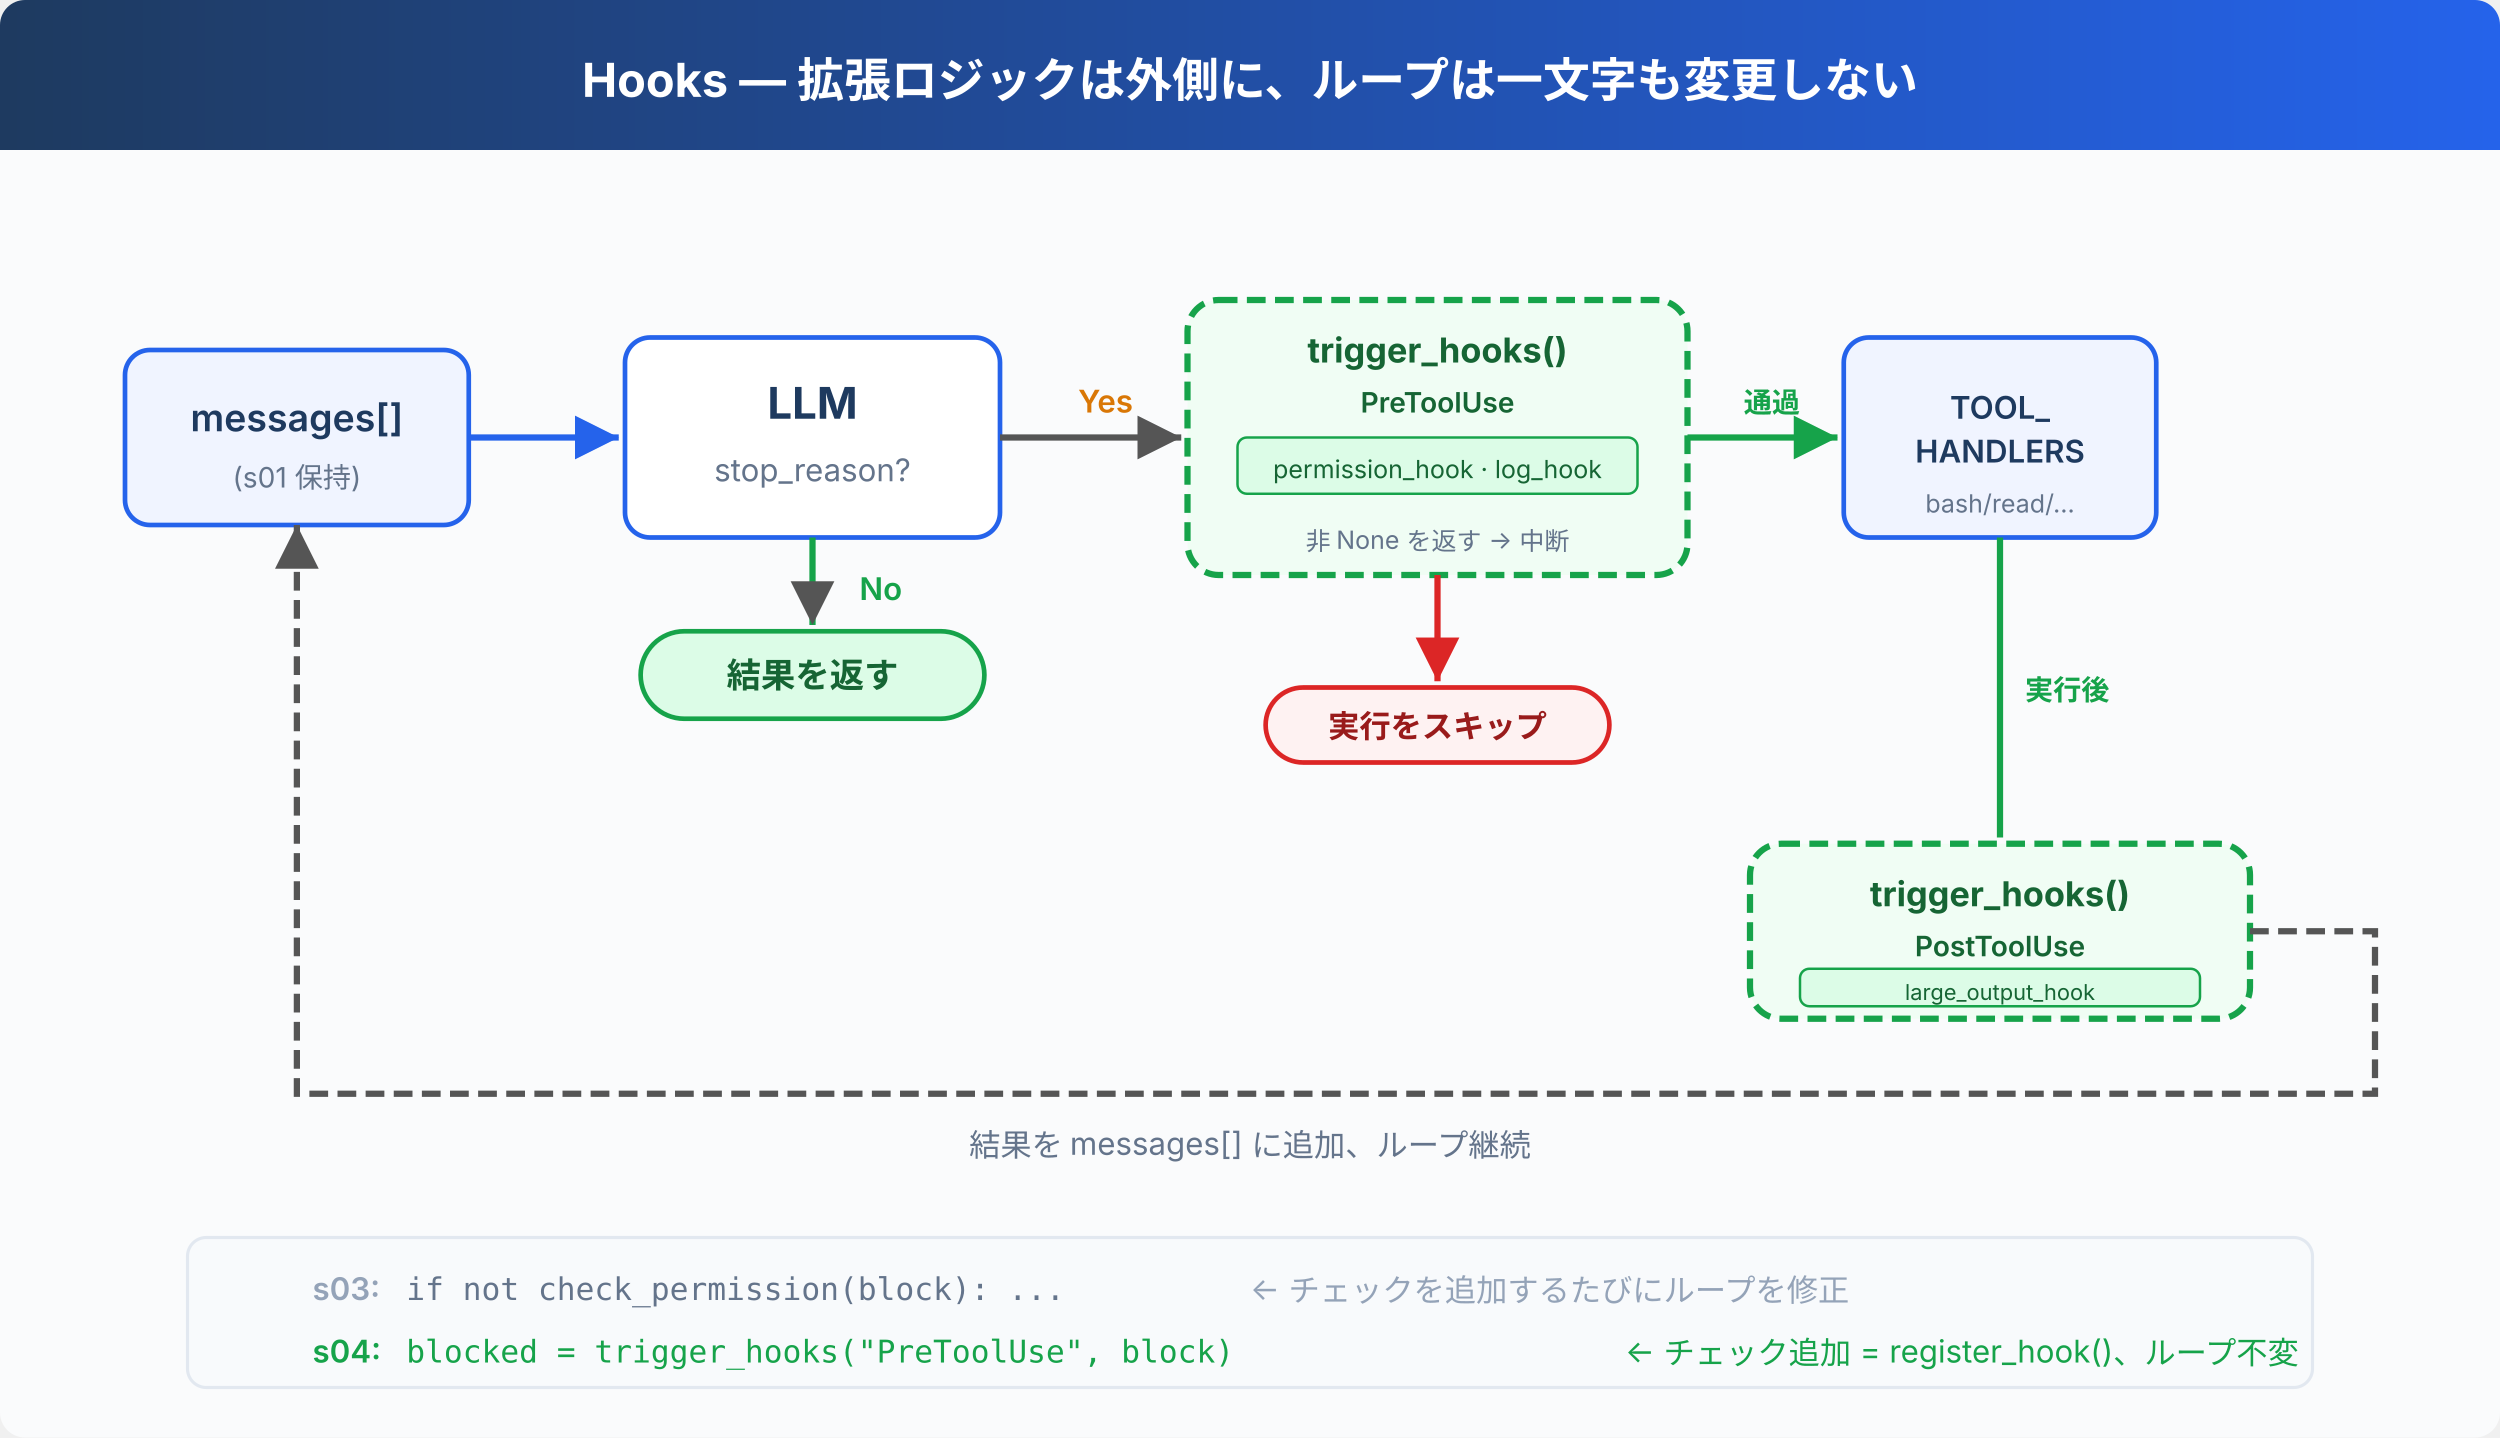
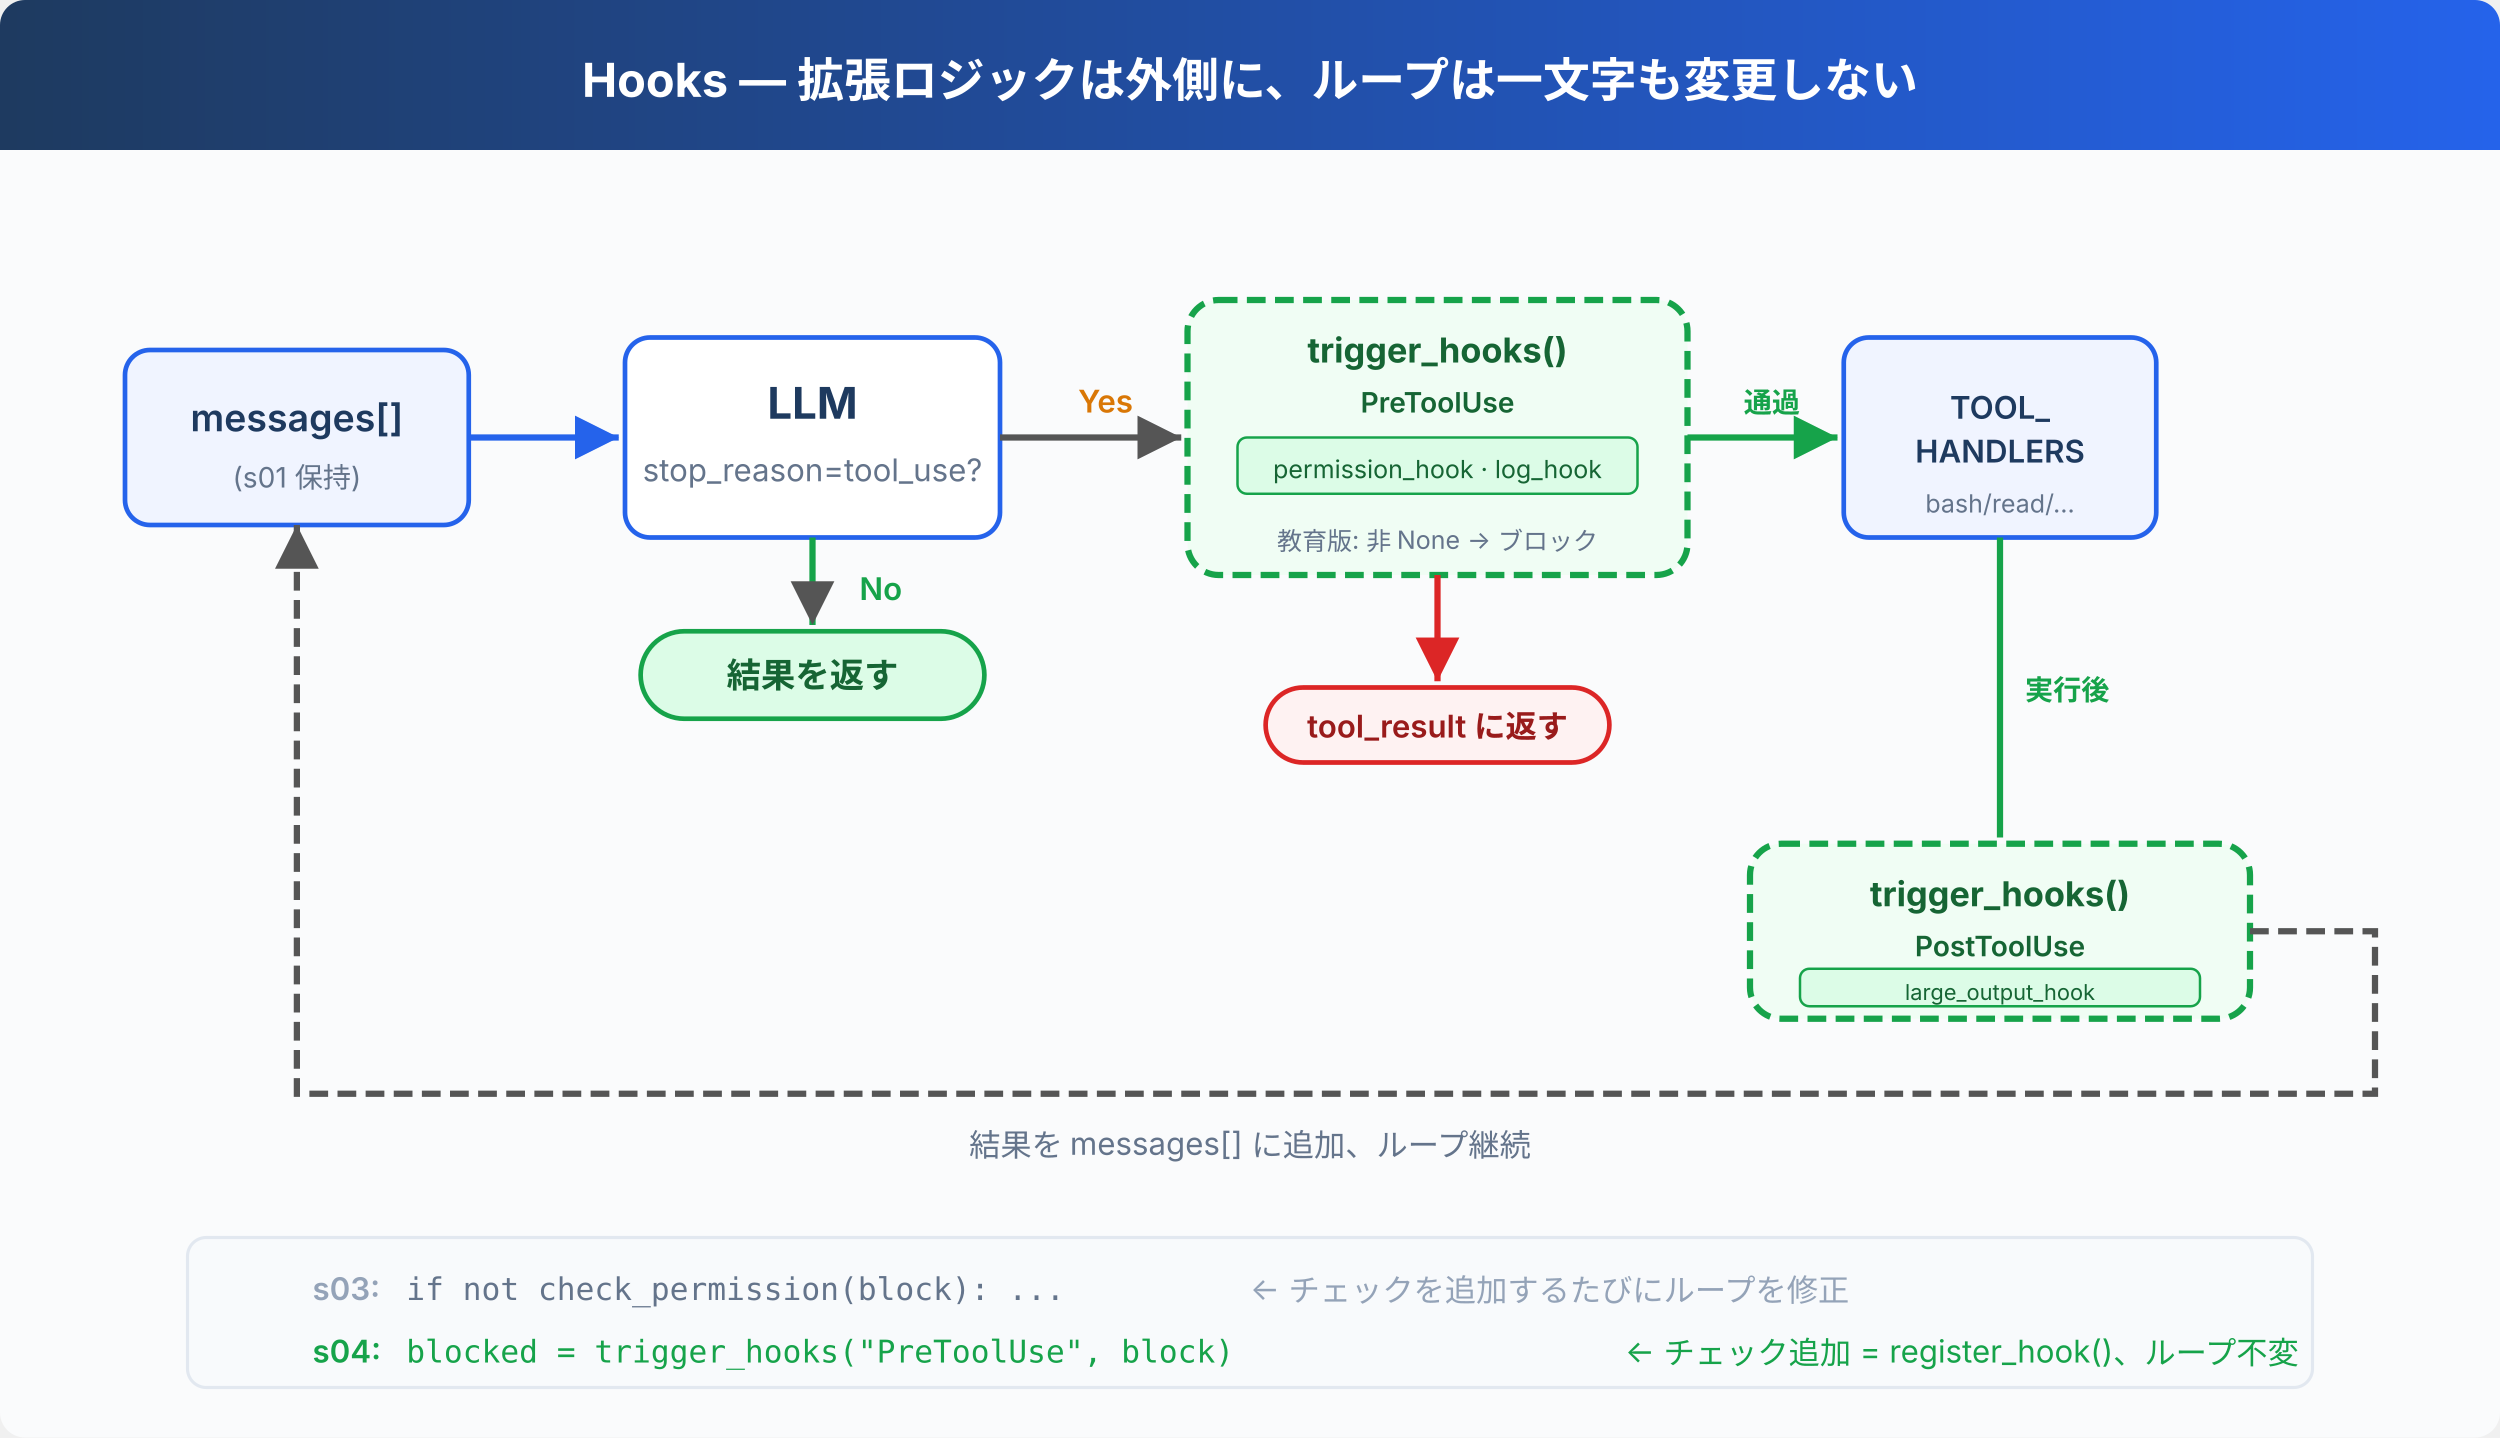
<svg xmlns="http://www.w3.org/2000/svg" viewBox="0 0 800 460" font-family="system-ui, -apple-system, sans-serif">
  <defs>
    <marker id="arrow" viewBox="0 0 10 10" refX="10" refY="5" markerWidth="7" markerHeight="7" orient="auto-start-reverse">
      <path d="M 0 0 L 10 5 L 0 10 z" fill="#555" />
    </marker>
    <marker id="arrow-blue" viewBox="0 0 10 10" refX="10" refY="5" markerWidth="7" markerHeight="7" orient="auto-start-reverse">
      <path d="M 0 0 L 10 5 L 0 10 z" fill="#2563eb" />
    </marker>
    <marker id="arrow-green" viewBox="0 0 10 10" refX="10" refY="5" markerWidth="7" markerHeight="7" orient="auto-start-reverse">
      <path d="M 0 0 L 10 5 L 0 10 z" fill="#16a34a" />
    </marker>
    <marker id="arrow-red" viewBox="0 0 10 10" refX="10" refY="5" markerWidth="7" markerHeight="7" orient="auto-start-reverse">
      <path d="M 0 0 L 10 5 L 0 10 z" fill="#dc2626" />
    </marker>
    <linearGradient id="header" x1="0" y1="0" x2="1" y2="0">
      <stop offset="0%" stop-color="#1e3a5f" />
      <stop offset="100%" stop-color="#2563eb" />
    </linearGradient>
  </defs>
  <rect width="800" height="460" fill="#fafbfc" rx="8" />
  <rect x="0" y="0" width="800" height="48" fill="url(#header)" rx="8" />
  <rect x="0" y="40" width="800" height="8" fill="url(#header)" />
  <text x="400" y="31" fill="#fff" font-size="15" font-weight="700" text-anchor="middle">Hooks — 拡張ロジックは外側に、ループは一文字も変更しない</text>
  <rect x="40" y="112" width="110" height="56" rx="8" fill="#f0f4ff" stroke="#2563eb" stroke-width="1.5" />
  <text x="95" y="138" fill="#1e3a5f" font-size="12" font-weight="600" text-anchor="middle">messages[]</text>
  <text x="95" y="156" fill="#64748b" font-size="9" text-anchor="middle">(s01 保持)</text>
  <line x1="150" y1="140" x2="198" y2="140" stroke="#2563eb" stroke-width="2" marker-end="url(#arrow-blue)" />
  <rect x="200" y="108" width="120" height="64" rx="8" fill="#fff" stroke="#2563eb" stroke-width="1.5" />
  <text x="260" y="134" fill="#1e3a5f" font-size="14" font-weight="700" text-anchor="middle">LLM</text>
-   <text x="260" y="154" fill="#64748b" font-size="10" text-anchor="middle">stop_reason?</text>
+   <text x="260" y="154" fill="#64748b" font-size="10" text-anchor="middle">stop_reason=tool_use?</text>
  <line x1="260" y1="172" x2="260" y2="200" stroke="#16a34a" stroke-width="2" marker-end="url(#arrow)" />
  <text x="275" y="192" fill="#16a34a" font-size="10" font-weight="600">No</text>
  <rect x="205" y="202" width="110" height="28" rx="14" fill="#dcfce7" stroke="#16a34a" stroke-width="1.5" />
  <text x="260" y="220" fill="#166534" font-size="11" font-weight="600" text-anchor="middle">結果を返す</text>
  <line x1="320" y1="140" x2="378" y2="140" stroke="#555" stroke-width="2" marker-end="url(#arrow)" />
  <text x="345" y="132" fill="#d97706" font-size="10" font-weight="600">Yes</text>
  <rect x="380" y="96" width="160" height="88" rx="10" fill="#f0fdf4" stroke="#16a34a" stroke-width="2" stroke-dasharray="6,3" />
  <text x="460" y="116" fill="#166534" font-size="11" font-weight="700" text-anchor="middle">trigger_hooks()</text>
  <text x="460" y="132" fill="#166534" font-size="9" font-weight="600" text-anchor="middle">PreToolUse</text>
  <rect x="396" y="140" width="128" height="18" rx="3" fill="#dcfce7" stroke="#16a34a" stroke-width="0.8" />
  <text x="460" y="153" fill="#166534" font-size="8" text-anchor="middle">permission_hook · log_hook</text>
-   <text x="460" y="176" fill="#64748b" font-size="8" text-anchor="middle">非 None を返す → 中断</text>
+   <text x="460" y="176" fill="#64748b" font-size="8" text-anchor="middle">教育版: 非 None → ブロック</text>
  <line x1="460" y1="184" x2="460" y2="218" stroke="#dc2626" stroke-width="2" marker-end="url(#arrow-red)" />
  <rect x="405" y="220" width="110" height="24" rx="12" fill="#fef2f2" stroke="#dc2626" stroke-width="1.5" />
-   <text x="460" y="236" fill="#991b1b" font-size="10" font-weight="600" text-anchor="middle">実行をスキップ</text>
+   <text x="460" y="236" fill="#991b1b" font-size="10" font-weight="600" text-anchor="middle">tool_result に返す</text>
  <line x1="540" y1="140" x2="588" y2="140" stroke="#16a34a" stroke-width="2" marker-end="url(#arrow-green)" />
  <text x="558" y="132" fill="#16a34a" font-size="9" font-weight="600">通過</text>
  <rect x="590" y="108" width="100" height="64" rx="8" fill="#f0f4ff" stroke="#2563eb" stroke-width="1.5" />
  <text x="640" y="134" fill="#1e3a5f" font-size="10" font-weight="600" text-anchor="middle">TOOL_</text>
  <text x="640" y="148" fill="#1e3a5f" font-size="10" font-weight="600" text-anchor="middle">HANDLERS</text>
  <text x="640" y="164" fill="#64748b" font-size="8" text-anchor="middle">bash/read/...</text>
  <line x1="640" y1="172" x2="640" y2="268" stroke="#16a34a" stroke-width="2" />
  <text x="648" y="224" fill="#16a34a" font-size="9" font-weight="600">実行後</text>
  <rect x="560" y="270" width="160" height="56" rx="10" fill="#f0fdf4" stroke="#16a34a" stroke-width="2" stroke-dasharray="6,3" />
  <text x="640" y="290" fill="#166534" font-size="11" font-weight="700" text-anchor="middle">trigger_hooks()</text>
  <text x="640" y="306" fill="#166534" font-size="9" font-weight="600" text-anchor="middle">PostToolUse</text>
  <rect x="576" y="310" width="128" height="12" rx="3" fill="#dcfce7" stroke="#16a34a" stroke-width="0.8" />
  <text x="640" y="320" fill="#166534" font-size="7" text-anchor="middle">large_output_hook</text>
  <path d="M 720 298 L 760 298 L 760 350 L 95 350 L 95 168" fill="none" stroke="#555" stroke-width="2" marker-end="url(#arrow)" stroke-dasharray="6,3" />
  <text x="400" y="370" fill="#64748b" font-size="10" text-anchor="middle">結果を messages[] に追加、ループ継続</text>
  <rect x="60" y="396" width="680" height="48" rx="6" fill="#f8fafc" stroke="#e2e8f0" stroke-width="1" />
  <text x="100" y="416" fill="#94a3b8" font-size="10" font-weight="600">s03:</text>
  <text x="130" y="416" fill="#64748b" font-size="10" font-family="monospace">if not check_permission(block): ...</text>
  <text x="400" y="416" fill="#94a3b8" font-size="10">← チェックを追加するたびにループを修正</text>
  <text x="100" y="436" fill="#16a34a" font-size="10" font-weight="600">s04:</text>
  <text x="130" y="436" fill="#16a34a" font-size="10" font-family="monospace">blocked = trigger_hooks("PreToolUse", block)</text>
  <text x="520" y="436" fill="#16a34a" font-size="10">← チェック追加 = register_hook()、ループ不変</text>
</svg>
